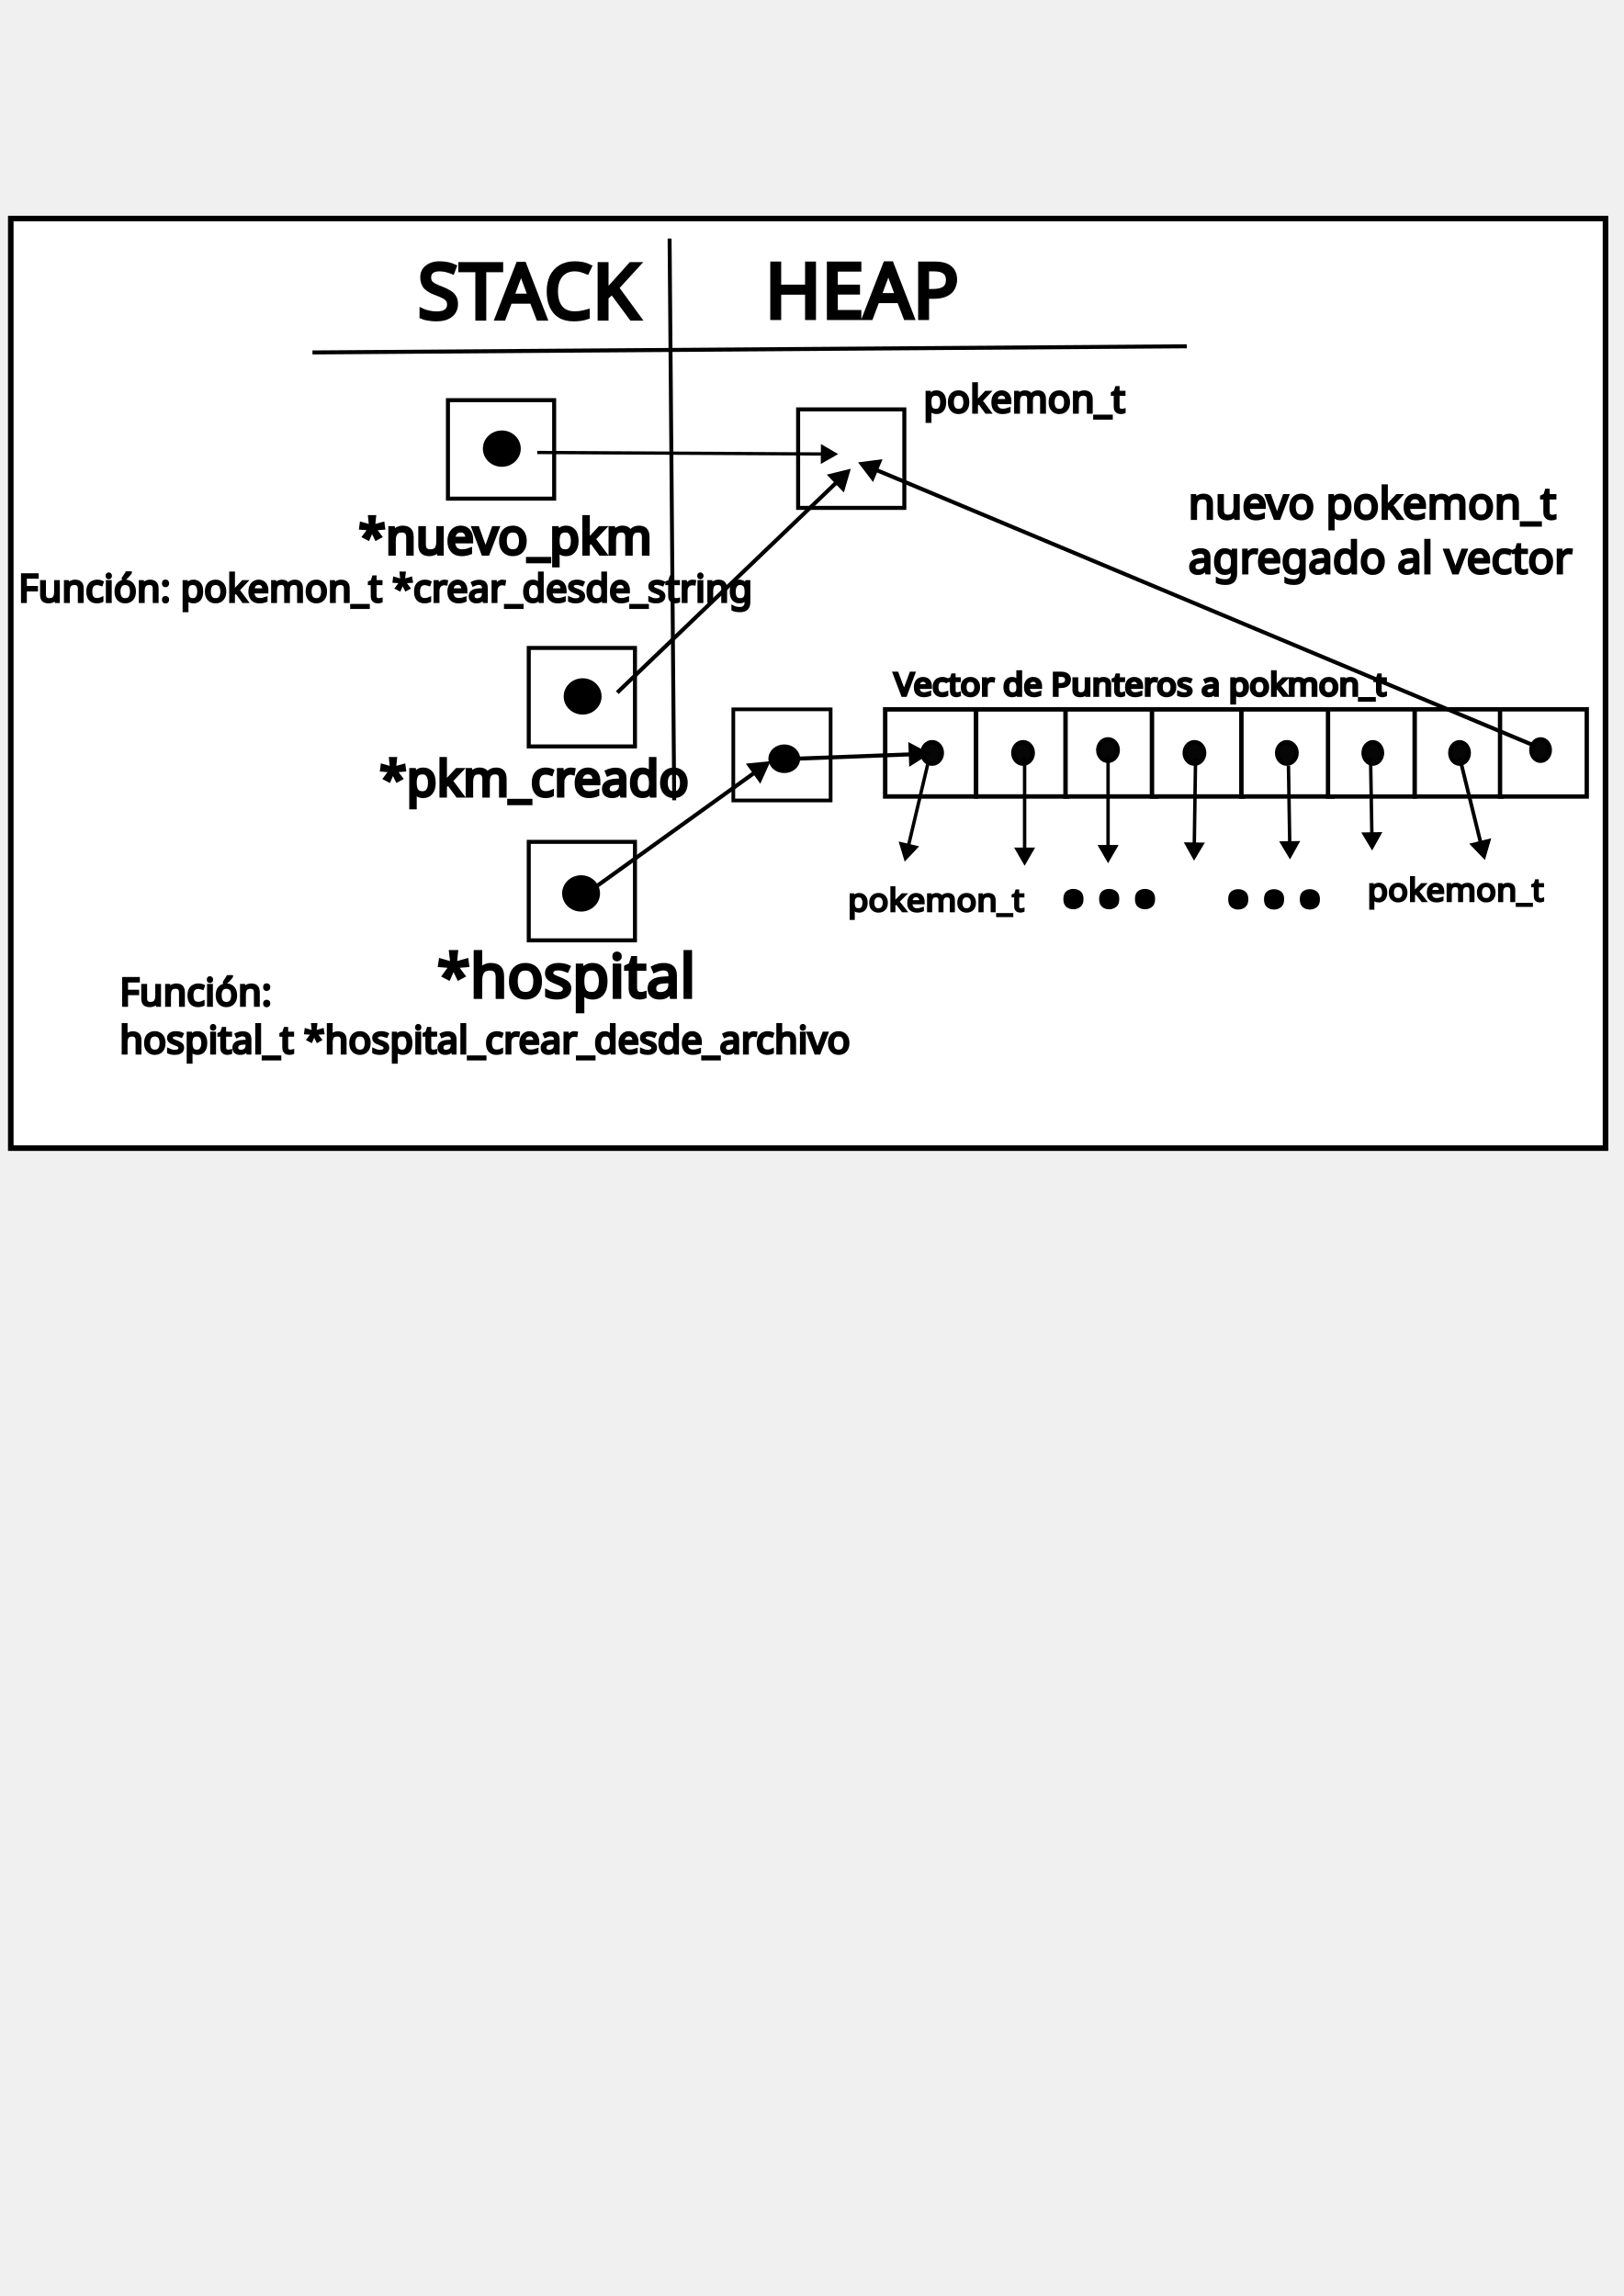
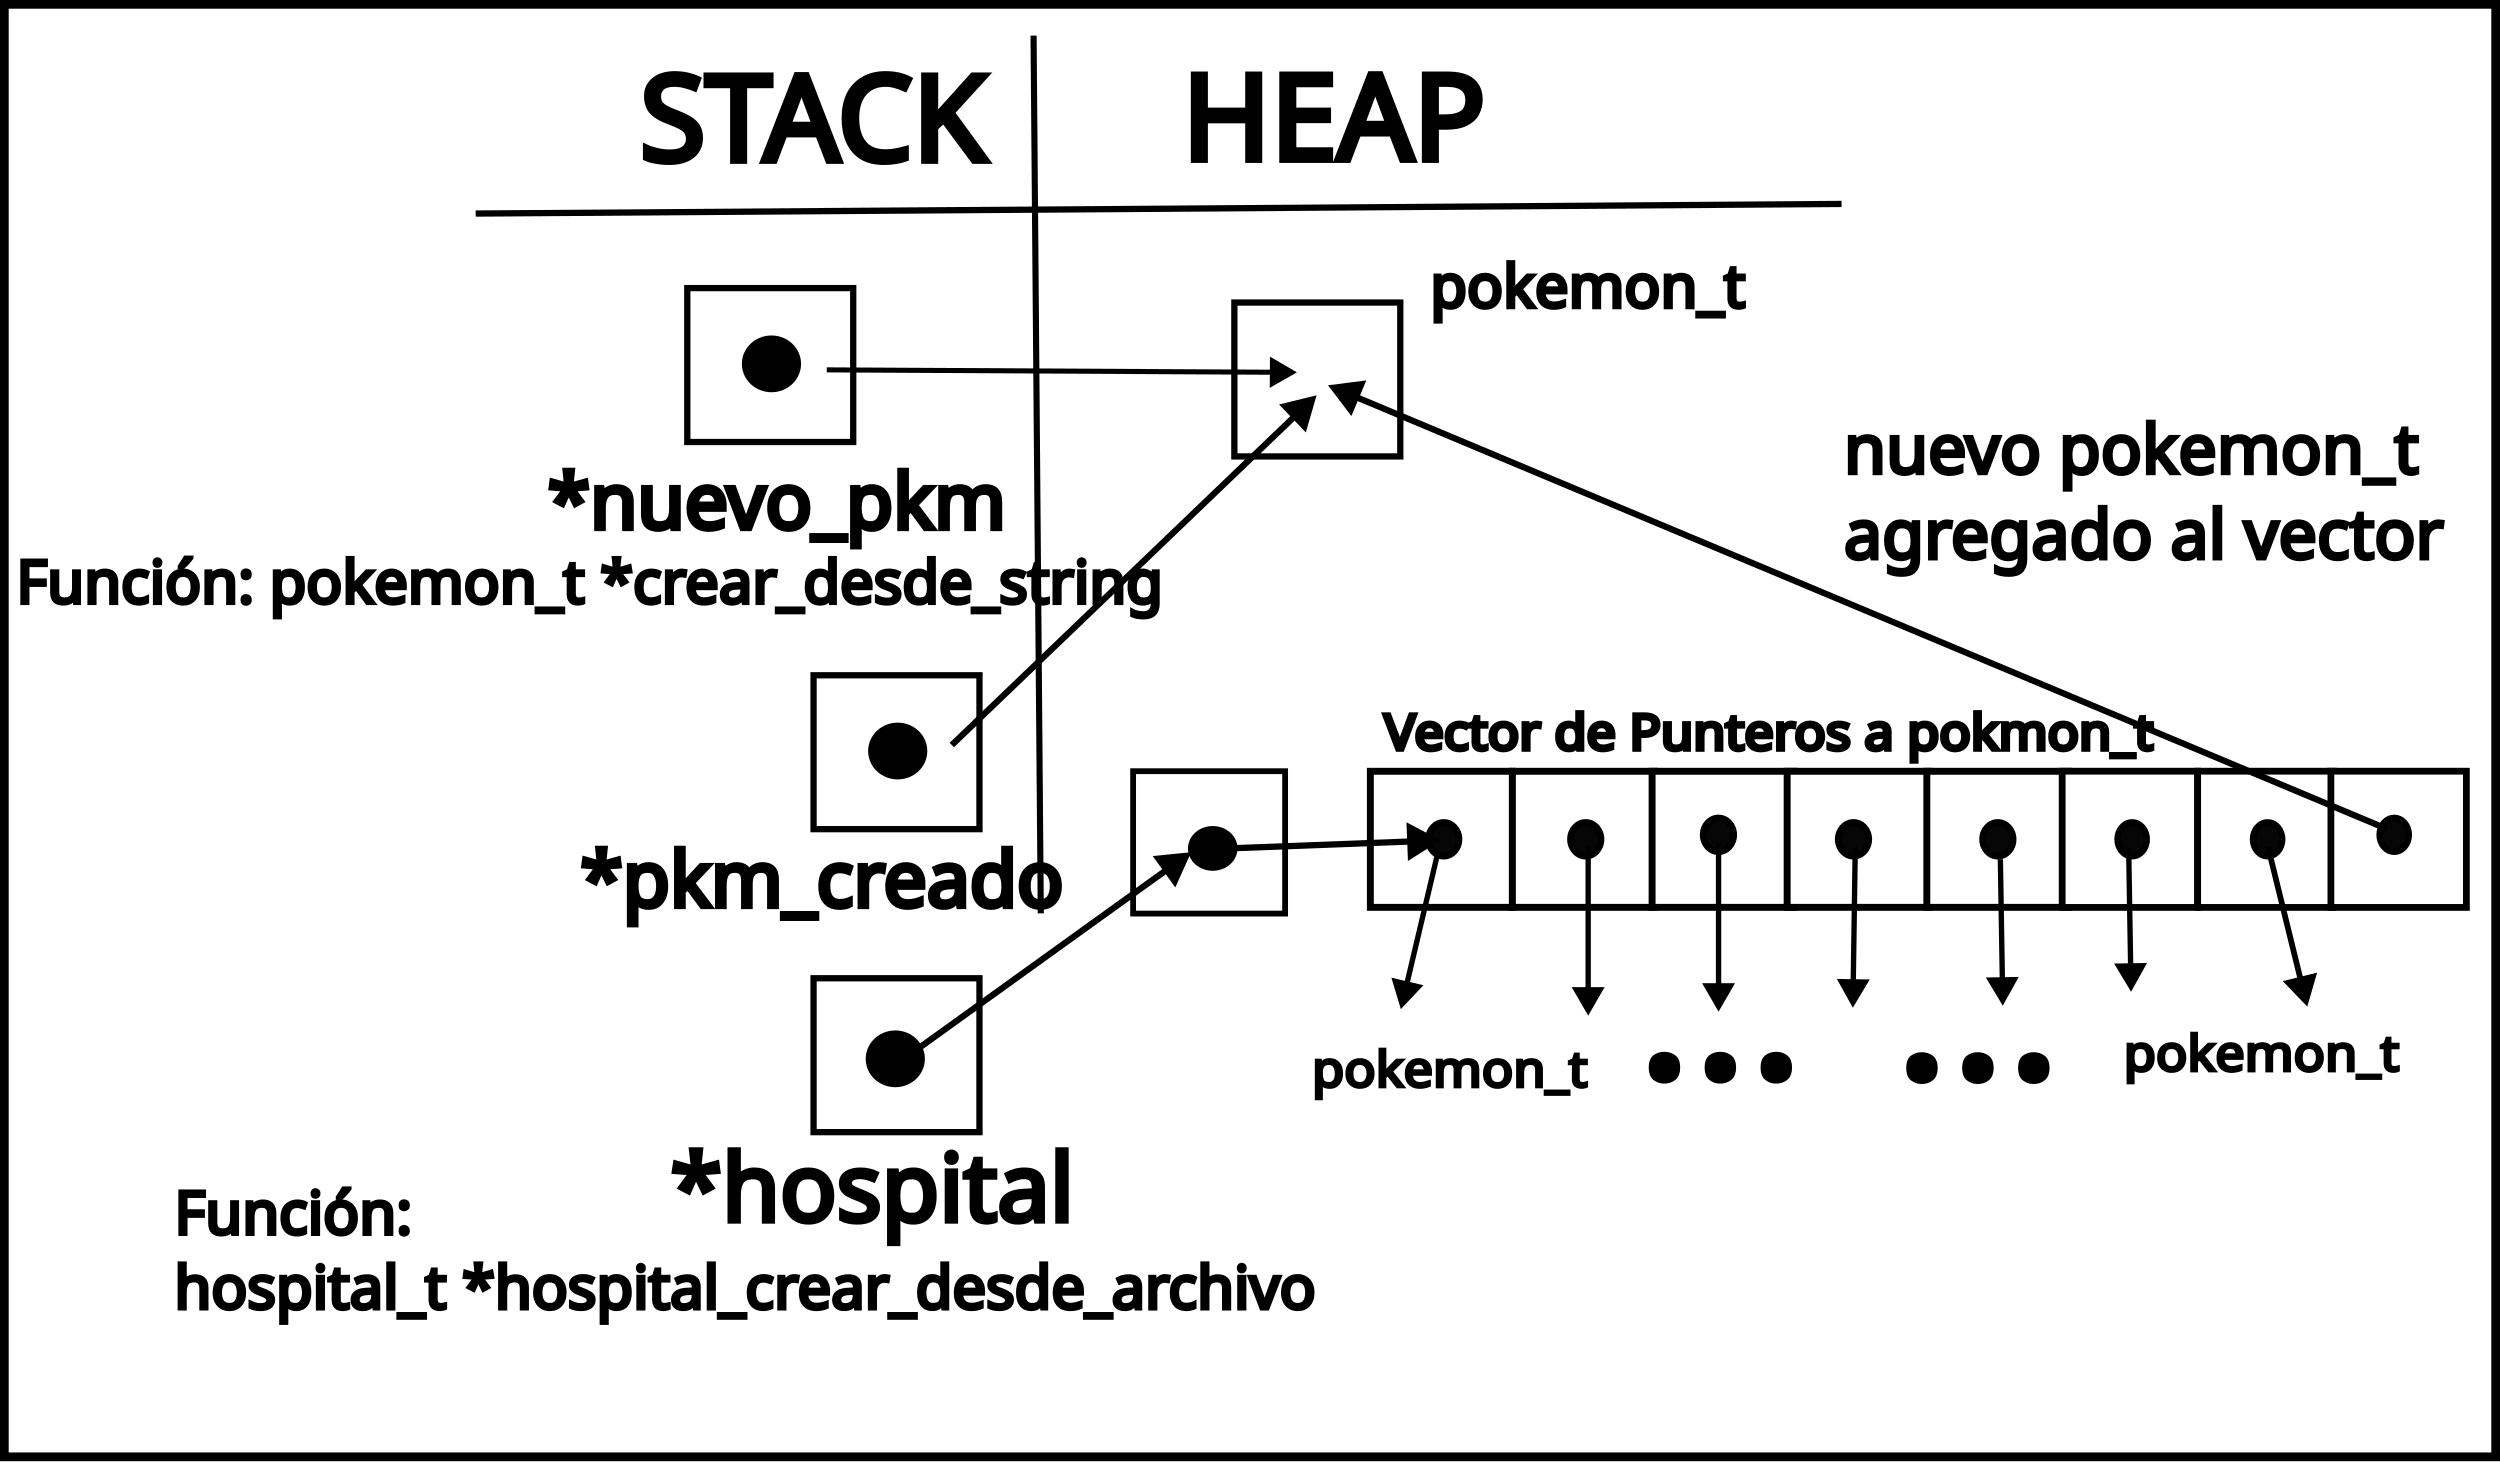
- <svg xmlns="http://www.w3.org/2000/svg" width="210mm" height="297mm" viewBox="0 0 210 297" version="1.1" id="svg5">
+ <svg xmlns="http://www.w3.org/2000/svg" width="206.972mm" height="120.967mm" viewBox="0 0 206.972 120.967" version="1.1" id="svg5">
  <defs id="defs2">
    <marker style="overflow:visible" id="marker28293" refX="0" refY="0" orient="auto-start-reverse" markerWidth="5.324" markerHeight="6.155" viewBox="0 0 5.324 6.155" preserveAspectRatio="xMidYMid">
      <path transform="scale(0.5)" style="fill:context-stroke;fill-rule:evenodd;stroke:context-stroke;stroke-width:1pt" d="M 5.77,0 -2.88,5 V -5 Z" id="path28291" />
    </marker>
    <marker style="overflow:visible" id="marker28085" refX="0" refY="0" orient="auto-start-reverse" markerWidth="5.324" markerHeight="6.155" viewBox="0 0 5.324 6.155" preserveAspectRatio="xMidYMid">
      <path transform="scale(0.5)" style="fill:context-stroke;fill-rule:evenodd;stroke:context-stroke;stroke-width:1pt" d="M 5.77,0 -2.88,5 V -5 Z" id="path28083" />
    </marker>
    <marker style="overflow:visible" id="marker21327" refX="0" refY="0" orient="auto-start-reverse" markerWidth="5.324" markerHeight="6.155" viewBox="0 0 5.324 6.155" preserveAspectRatio="xMidYMid">
      <path transform="scale(0.5)" style="fill:context-stroke;fill-rule:evenodd;stroke:context-stroke;stroke-width:1pt" d="M 5.77,0 -2.88,5 V -5 Z" id="path21325" />
    </marker>
    <marker style="overflow:visible" id="TriangleStart" refX="0" refY="0" orient="auto-start-reverse" markerWidth="5.324" markerHeight="6.155" viewBox="0 0 5.324 6.155" preserveAspectRatio="xMidYMid">
      <path transform="scale(0.5)" style="fill:context-stroke;fill-rule:evenodd;stroke:context-stroke;stroke-width:1pt" d="M 5.77,0 -2.88,5 V -5 Z" id="path135" />
    </marker>
  </defs>
-   <g id="layer1">
+   <g id="layer1" transform="translate(-1.033593,-27.91002)">
    <rect style="fill:#ffffff;stroke:#000000;stroke-width:0.72" id="rect4111" width="206.252" height="120.247" x="1.394" y="28.27" />
    <text xml:space="preserve" style="font-size:9.878px;font-family:Calibri;-inkscape-font-specification:Calibri;fill:#000000;stroke:#000000;stroke-width:0.52" x="54.02" y="41.215" id="text2242">
      <tspan id="tspan2240" style="stroke-width:0.52" x="54.02" y="41.215">STACK </tspan>
    </text>
    <text xml:space="preserve" style="font-size:9.878px;font-family:Calibri;-inkscape-font-specification:Calibri;fill:#000000;stroke:#000000;stroke-width:0.52" x="98.928" y="41.143" id="text5218">
      <tspan id="tspan5216" style="stroke-width:0.52" x="98.928" y="41.143">HEAP</tspan>
    </text>
    <path style="fill:#000000;stroke:#000000;stroke-width:0.52" d="M 40.414,45.59 153.494,44.794" id="path5283" />
    <path style="fill:#000000;stroke:#000000;stroke-width:0.507" d="m 86.601,30.859 0.598,72.665" id="path5287" />
    <rect style="fill:none;stroke:#000000;stroke-width:0.52" id="rect11297" width="13.737" height="12.741" x="57.934" y="51.762" />
    <ellipse style="fill:#000000;stroke:#000000;stroke-width:0.52" id="path11351" cx="64.902" cy="58.033" rx="2.19" ry="2.09" />
    <rect style="fill:none;stroke:#000000;stroke-width:0.52" id="rect11297-7" width="13.737" height="12.741" x="68.386" y="83.815" />
    <ellipse style="fill:#000000;stroke:#000000;stroke-width:0.52" id="path11351-6" cx="75.354" cy="90.086" rx="2.19" ry="2.09" />
    <rect style="fill:none;stroke:#000000;stroke-width:0.52" id="rect11297-7-6" width="13.737" height="12.741" x="68.386" y="108.899" />
    <ellipse style="fill:#000000;stroke:#000000;stroke-width:0.52" id="path11351-6-7" cx="75.154" cy="115.569" rx="2.19" ry="2.09" />
    <rect style="fill:none;stroke:#000000;stroke-width:0.479" id="rect11297-7-6-8" width="12.584" height="11.787" x="94.843" y="91.757" />
    <ellipse style="fill:#000000;stroke:#000000;stroke-width:0.422" id="path11351-6-7-6" cx="101.434" cy="98.149" rx="1.841" ry="1.641" />
    <rect style="fill:none;stroke:#000000;stroke-width:0.52" id="rect11297-0" width="13.737" height="12.741" x="103.225" y="52.957" />
    <text xml:space="preserve" style="font-size:6.35px;font-family:Calibri;-inkscape-font-specification:Calibri;fill:#000000;stroke:#000000;stroke-width:0.42;stroke-dasharray:none" x="46.387" y="71.67" id="text12807">
      <tspan id="tspan12805" style="font-size:6.35px;stroke-width:0.42;stroke-dasharray:none" x="46.387" y="71.67">*nuevo_pkm</tspan>
    </text>
    <text xml:space="preserve" style="font-size:6.35px;font-family:Calibri;-inkscape-font-specification:Calibri;fill:#000000;stroke:#000000;stroke-width:0.42;stroke-dasharray:none" x="49.092" y="102.963" id="text12807-5">
      <tspan id="tspan12805-4" style="font-size:6.35px;stroke-width:0.42;stroke-dasharray:none" x="49.092" y="102.963">*pkm_creado</tspan>
    </text>
    <path style="fill:#000000;stroke:#000000;stroke-width:0.42;stroke-dasharray:none;marker-end:url(#TriangleStart)" d="m 69.481,58.531 37.428,0.199" id="path16466" />
    <text xml:space="preserve" style="font-size:4.939px;font-family:Calibri;-inkscape-font-specification:Calibri;fill:#000000;stroke:#000000;stroke-width:0.32;stroke-dasharray:none" x="119.451" y="53.355" id="text16687">
      <tspan id="tspan16685" style="font-size:4.939px;stroke-width:0.32;stroke-dasharray:none" x="119.451" y="53.355">pokemon_t</tspan>
    </text>
    <text xml:space="preserve" style="font-size:4.203px;font-family:Calibri;-inkscape-font-specification:Calibri;fill:#000000;stroke:#000000;stroke-width:0.272;stroke-dasharray:none" x="106.714" y="121.129" id="text16687-3" transform="scale(1.027579,0.9731608)">
      <tspan id="tspan16685-4" style="font-size:4.203px;stroke-width:0.272;stroke-dasharray:none" x="106.714" y="121.129">pokemon_t</tspan>
    </text>
    <text xml:space="preserve" style="font-size:4.203px;font-family:Calibri;-inkscape-font-specification:Calibri;fill:#000000;stroke:#000000;stroke-width:0.272;stroke-dasharray:none" x="172.114" y="119.773" id="text16687-38" transform="scale(1.027579,0.9731608)">
      <tspan id="tspan16685-46" style="font-size:4.203px;stroke-width:0.272;stroke-dasharray:none" x="172.114" y="119.773">pokemon_t</tspan>
    </text>
    <text xml:space="preserve" style="font-size:4.939px;font-family:Calibri;-inkscape-font-specification:Calibri;fill:#000000;stroke:#000000;stroke-width:0.32;stroke-dasharray:none" x="43.4" y="81.227" id="text18167">
      <tspan id="tspan18165" style="stroke-width:0.32" x="43.4" y="81.227" />
    </text>
    <text xml:space="preserve" style="font-size:4.939px;font-family:Calibri;-inkscape-font-specification:Calibri;fill:#000000;stroke:#000000;stroke-width:0.32;stroke-dasharray:none" x="2.389" y="77.842" id="text19812">
      <tspan id="tspan19810" style="stroke-width:0.32" x="2.389" y="77.842">Función: pokemon_t *crear_desde_string</tspan>
    </text>
    <text xml:space="preserve" style="font-size:4.939px;font-family:Calibri;-inkscape-font-specification:Calibri;fill:#000000;stroke:#000000;stroke-width:0.32;stroke-dasharray:none" x="15.476" y="130.075" id="text19812-6">
      <tspan id="tspan19810-1" style="stroke-width:0.32" x="15.476" y="130.075">Función: </tspan>
      <tspan style="stroke-width:0.32" x="15.476" y="136.249" id="tspan29014">hospital_t *hospital_crear_desde_archivo</tspan>
    </text>
    <path style="fill:#000000;stroke:#000000;stroke-width:0.52;stroke-dasharray:none;marker-end:url(#marker21327)" d="M 79.833,89.588 108.7,61.915" id="path21323" />
    <text xml:space="preserve" style="font-size:7.761px;font-family:Calibri;-inkscape-font-specification:Calibri;fill:#000000;stroke:#000000;stroke-width:0.42;stroke-dasharray:none" x="56.54" y="129.007" id="text26303">
      <tspan id="tspan26301" style="font-size:7.761px;stroke-width:0.42;stroke-dasharray:none" x="56.54" y="129.007">*hospital</tspan>
    </text>
    <rect style="fill:#ffffff;stroke:#000000;stroke-width:0.574;stroke-dasharray:none;stroke-opacity:1" id="rect3640-8-5" width="11.758" height="11.265" x="114.484" y="91.763" />
    <ellipse style="fill:#060606;fill-opacity:1;stroke:#000000;stroke-width:0.574;stroke-dasharray:none;stroke-opacity:1" id="path3746-5-91" cx="120.556" cy="97.395" rx="1.253" ry="1.385" />
    <rect style="fill:#ffffff;stroke:#000000;stroke-width:0.574;stroke-dasharray:none;stroke-opacity:1" id="rect3640-8-2-9" width="11.758" height="11.265" x="126.243" y="91.763" />
    <ellipse style="fill:#060606;fill-opacity:1;stroke:#000000;stroke-width:0.574;stroke-dasharray:none;stroke-opacity:1" id="path3746-5-5-1" cx="132.315" cy="97.395" rx="1.253" ry="1.385" />
    <rect style="fill:#ffffff;stroke:#000000;stroke-width:0.574;stroke-dasharray:none;stroke-opacity:1" id="rect3640-8-3-7" width="11.758" height="11.265" x="137.808" y="91.763" />
    <ellipse style="fill:#060606;fill-opacity:1;stroke:#000000;stroke-width:0.574;stroke-dasharray:none;stroke-opacity:1" id="path3746-5-7-2" cx="143.302" cy="97.026" rx="1.253" ry="1.385" />
    <rect style="fill:#ffffff;stroke:#000000;stroke-width:0.574;stroke-dasharray:none;stroke-opacity:1" id="rect3640-8-6-2" width="11.758" height="11.265" x="148.989" y="91.763" />
    <ellipse style="fill:#060606;fill-opacity:1;stroke:#000000;stroke-width:0.574;stroke-dasharray:none;stroke-opacity:1" id="path3746-5-9-1" cx="154.482" cy="97.395" rx="1.253" ry="1.385" />
    <rect style="fill:#ffffff;stroke:#000000;stroke-width:0.574;stroke-dasharray:none;stroke-opacity:1" id="rect3640-8-0-1" width="11.758" height="11.265" x="160.554" y="91.763" />
    <ellipse style="fill:#060606;fill-opacity:1;stroke:#000000;stroke-width:0.574;stroke-dasharray:none;stroke-opacity:1" id="path3746-5-92-2" cx="166.433" cy="97.395" rx="1.253" ry="1.385" />
    <rect style="fill:#ffffff;stroke:#000000;stroke-width:0.561;stroke-dasharray:none;stroke-opacity:1" id="rect3640-8-5-5" width="11.216" height="11.278" x="171.758" y="91.756" />
    <ellipse style="fill:#060606;fill-opacity:1;stroke:#000000;stroke-width:0.561;stroke-dasharray:none;stroke-opacity:1" id="path3746-5-91-4" cx="177.55" cy="97.395" rx="1.195" ry="1.387" />
    <rect style="fill:#ffffff;stroke:#000000;stroke-width:0.561;stroke-dasharray:none;stroke-opacity:1" id="rect3640-8-2-9-2" width="11.216" height="11.278" x="182.974" y="91.756" />
    <ellipse style="fill:#060606;fill-opacity:1;stroke:#000000;stroke-width:0.561;stroke-dasharray:none;stroke-opacity:1" id="path3746-5-5-1-4" cx="188.766" cy="97.395" rx="1.195" ry="1.387" />
    <rect style="fill:#ffffff;stroke:#000000;stroke-width:0.561;stroke-dasharray:none;stroke-opacity:1" id="rect3640-8-3-7-2" width="11.216" height="11.278" x="194.006" y="91.756" />
    <ellipse style="fill:#060606;fill-opacity:1;stroke:#000000;stroke-width:0.561;stroke-dasharray:none;stroke-opacity:1" id="path3746-5-7-2-9" cx="199.247" cy="97.025" rx="1.195" ry="1.387" />
    <path style="fill:#000000;stroke:#000000;stroke-width:0.443;stroke-dasharray:none;marker-end:url(#marker28085)" d="m 119.982,98.879 -2.612,11.047" id="path28081" />
    <path style="fill:#000000;stroke:#000000;stroke-width:0.476;stroke-dasharray:none;marker-end:url(#marker28293)" d="m 188.798,98.022 2.848,11.583" id="path28289" />
    <path style="fill:#000000;stroke:#000000;stroke-width:0.443;stroke-dasharray:none;marker-end:url(#marker28293)" d="M 132.517,97.89 V 110.421" id="path28541" />
    <path style="fill:#000000;stroke:#000000;stroke-width:0.443;stroke-dasharray:none;marker-end:url(#marker28085)" d="M 143.311,97.725 V 110.091" id="path28609" />
    <path style="fill:#000000;stroke:#000000;stroke-width:0.443;stroke-dasharray:none;marker-end:url(#TriangleStart)" d="m 154.628,98.055 -0.174,11.707" id="path28677" />
    <path style="fill:#000000;stroke:#000000;stroke-width:0.443;stroke-dasharray:none;marker-end:url(#TriangleStart)" d="m 166.641,99.044 0.174,10.553" id="path28745" />
    <path style="fill:#000000;stroke:#000000;stroke-width:0.443;stroke-dasharray:none;marker-end:url(#marker28293)" d="m 177.262,98.055 0.174,10.388" id="path28815" />
    <text xml:space="preserve" style="font-size:16.813px;font-family:Calibri;-inkscape-font-specification:Calibri;fill:#000000;stroke:#000000;stroke-width:0.443;stroke-dasharray:none" x="132.857" y="120.413" id="text28885" transform="scale(1.027579,0.9731608)">
      <tspan id="tspan28883" style="font-size:16.813px;stroke-width:0.443" x="132.857" y="120.413">...</tspan>
    </text>
    <text xml:space="preserve" style="font-size:16.813px;font-family:Calibri;-inkscape-font-specification:Calibri;fill:#000000;stroke:#000000;stroke-width:0.443;stroke-dasharray:none" x="153.6" y="120.448" id="text28885-6" transform="scale(1.027579,0.9731608)">
      <tspan id="tspan28883-0" style="font-size:16.813px;stroke-width:0.443" x="153.6" y="120.448">...</tspan>
    </text>
    <text xml:space="preserve" style="font-size:4.203px;font-family:Calibri;-inkscape-font-specification:Calibri;fill:#000000;stroke:#000000;stroke-width:0.357;stroke-dasharray:none" x="112.525" y="92.457" id="text28926" transform="scale(1.027579,0.9731608)">
      <tspan id="tspan28924" style="font-size:4.203px;stroke-width:0.357;stroke-dasharray:none" x="112.525" y="92.457">Vector de Punteros a pokmon_t</tspan>
    </text>
    <text xml:space="preserve" style="font-size:5.644px;font-family:Calibri;-inkscape-font-specification:Calibri;fill:#000000;stroke:#000000;stroke-width:0.32;stroke-dasharray:none" x="153.693" y="67.092" id="text29008">
      <tspan id="tspan29006" style="font-size:5.644px;stroke-width:0.32;stroke-dasharray:none" x="153.693" y="67.092">nuevo pokemon_t</tspan>
      <tspan style="font-size:5.644px;stroke-width:0.32;stroke-dasharray:none" x="153.693" y="74.147" id="tspan29010">agregado al vector</tspan>
    </text>
    <path style="fill:none;stroke:#000000;stroke-width:0.52;marker-end:url(#marker28293)" d="M 75.453,115.867 98.149,99.542" id="path3884" />
    <path style="fill:none;stroke:#000000;stroke-width:0.52;marker-end:url(#marker28293)" d="m 102.728,98.149 15.728,-0.597" id="path3942" />
    <path style="fill:none;stroke:#000000;stroke-width:0.52;marker-end:url(#marker28293)" d="M 198.686,96.556 112.682,60.522" id="path3998" />
  </g>
</svg>
